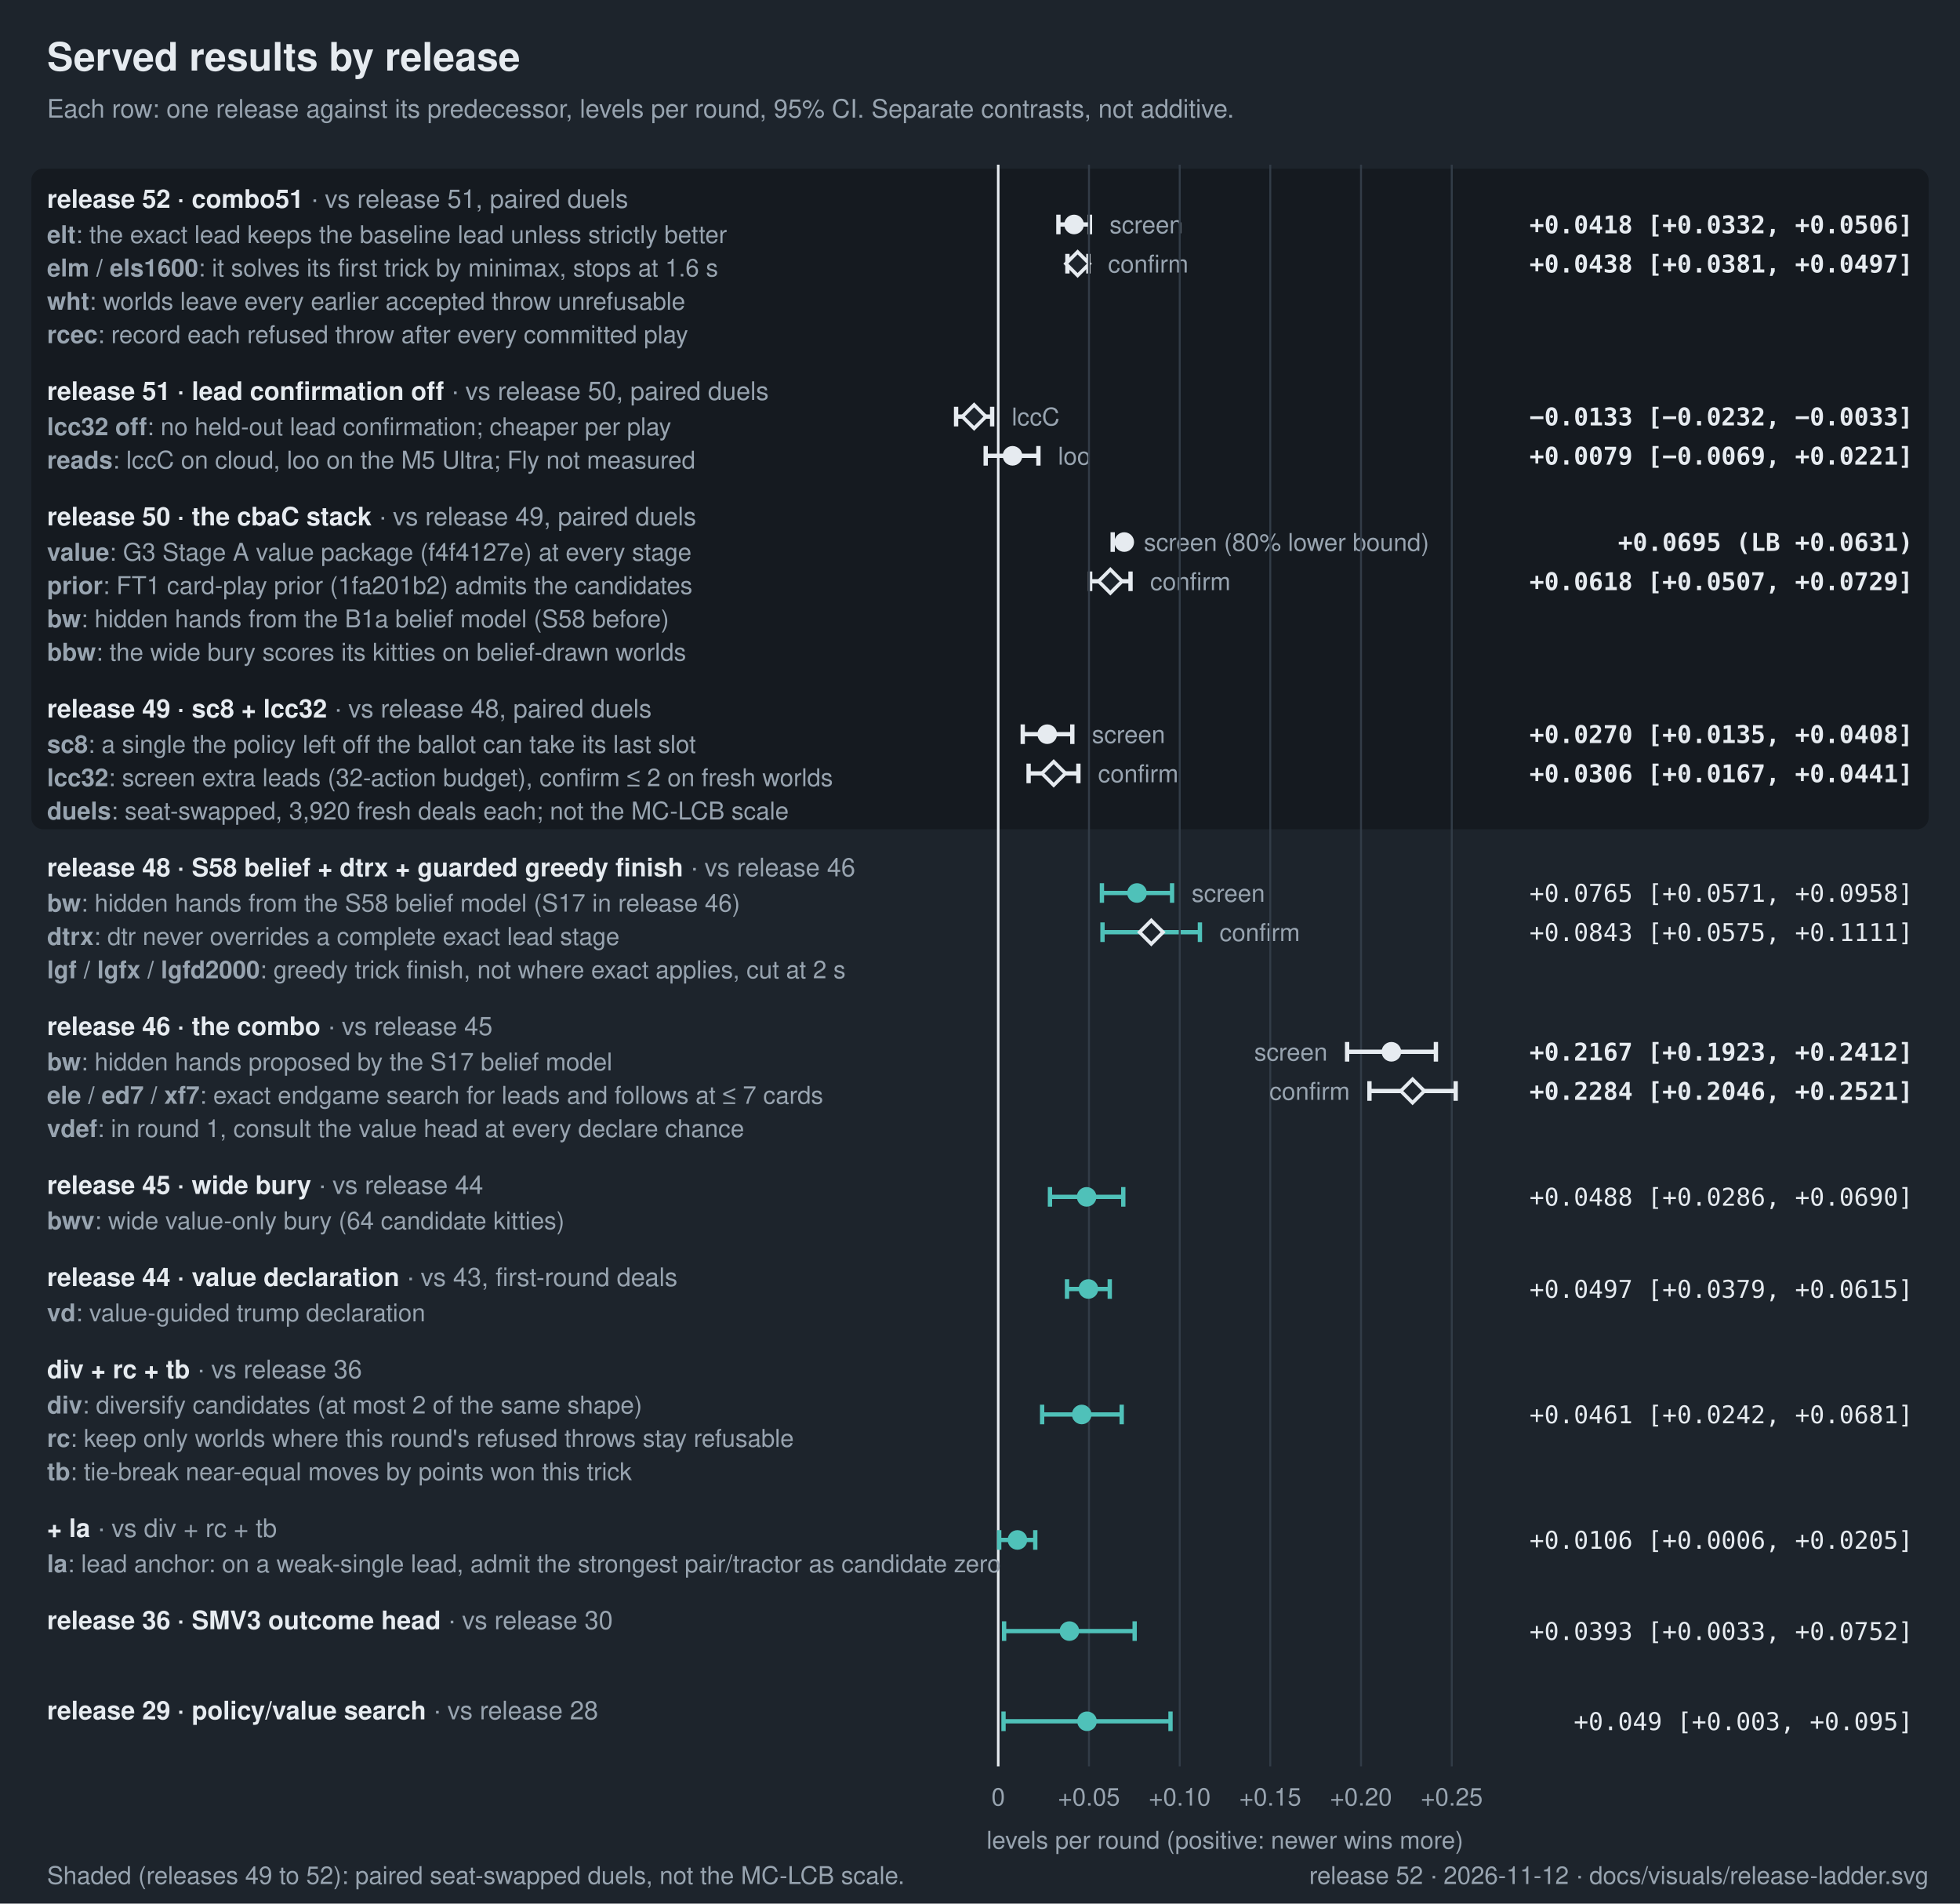
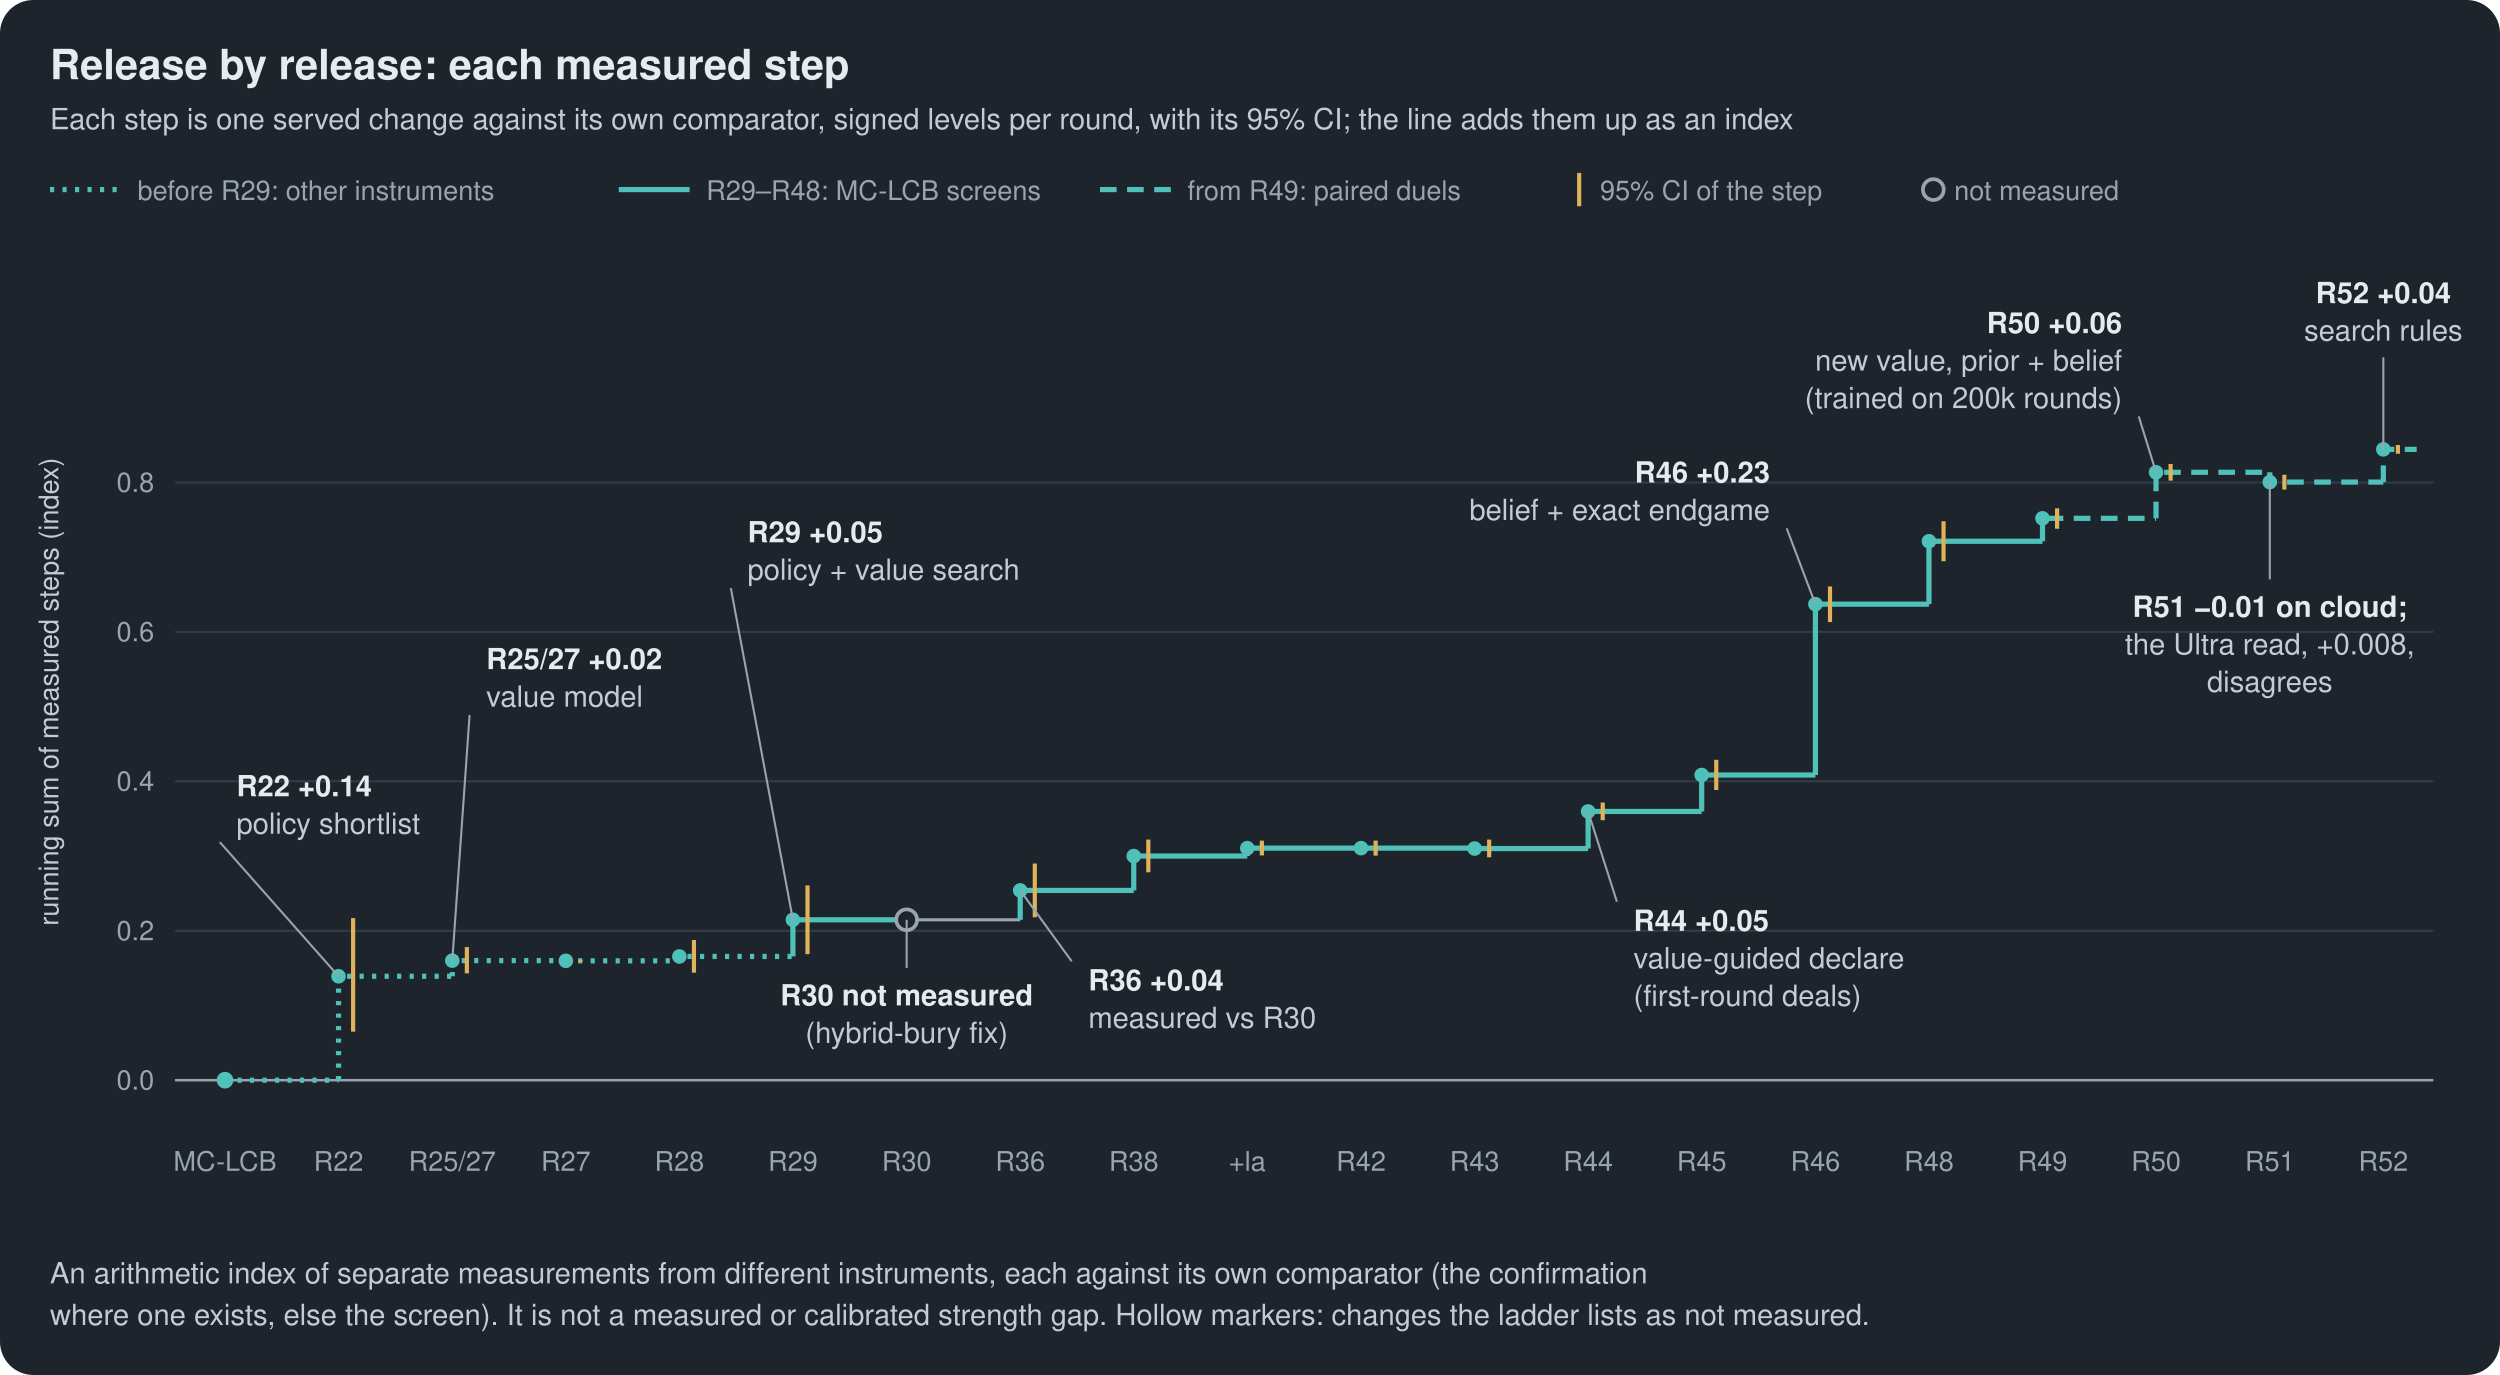
- <svg xmlns="http://www.w3.org/2000/svg" viewBox="0 0 1000 971" width="1000" height="971" role="img" aria-label="Forest plot of served results by release, levels per round with 95% CI: release 52 combo51 (elt, elm, els1600, wht, rcec) vs 51, screen +0.0418 [+0.0332, +0.0506], confirmation +0.0438 [+0.0381, +0.0497] (paired duels); release 51 lead confirmation off vs 50, lccC −0.0133 [−0.0232, −0.0033] on cloud and loo +0.0079 [−0.0069, +0.0221] on the M5 Ultra, Fly not measured (paired duels); release 50 cbaC stack vs 49, screen +0.0695 (one-sided 80% lower bound +0.0631), confirmation +0.0618 [+0.0507, +0.0729] (paired duels); release 49 sc8 + lcc32 vs 48 +0.0270 [+0.0135, +0.0408], confirmation +0.0306 [+0.0167, +0.0441] (paired head-to-head duels, a different instrument); release 48 S58 belief + dtrx + guarded greedy finish vs 46 +0.0765 [+0.0571, +0.0958], confirmation +0.0843 [+0.0575, +0.1111]; release 46 combo vs 45 +0.2167 [+0.1923, +0.2412], confirmation +0.2284 [+0.2046, +0.2521]; release 45 wide bury vs 44 +0.0488 [+0.0286, +0.0690]; release 44 value declaration vs 43 +0.0497 [+0.0379, +0.0615]; div+rc+tb vs release 36 +0.0461 [+0.0242, +0.0681]; +la +0.0106 [+0.0006, +0.0205]; release 36 SMV3 outcome head vs 30 +0.0393 [+0.0033, +0.0752]; release 29 policy/value search vs 28 +0.049 [+0.003, +0.095]. Each rule token is glossed under its row. Shaded rows (releases 49 to 52) are paired duels; rows up to release 48 are contrasts through a common MC-LCB control; separate contrasts; not additive.">
-   <style>text{font-family:-apple-system,BlinkMacSystemFont,"Segoe UI",Helvetica,Arial,sans-serif;fill:#e6ebf0;font-size:13px}.bg{fill:#1d242c}.mut{fill:#98a4b0}.b{font-weight:600}.ttl{font-size:20px;font-weight:600}.h{font-size:15px;font-weight:600}.hdr{font-size:12.5px;font-weight:600;letter-spacing:.06em;fill:#98a4b0}.sm{font-size:12.5px}.it{font-style:italic}.edge{stroke:#323c47;stroke-width:1.5;fill:none}.edge.strong{stroke:#aab8c8}.edgebel{stroke:#b39cf0;stroke-width:1.5;fill:none}.edgeex{stroke:#ef8fbe;stroke-width:1.5;fill:none}.arrow{stroke:#aab8c8;stroke-width:1.6;fill:none}.ah{fill:#aab8c8}.world{fill:#2b3642;stroke:#aab8c8;stroke-width:1.3}.worldx{fill:#1d242c;stroke:#323c47;stroke-width:1.3}.thumb{stroke:#aab8c8;stroke-width:1.6;stroke-linecap:round}.xmark{stroke:#e07a6c;stroke-width:2;stroke-linecap:round}.badt{fill:#e07a6c}.goodt{fill:#6fc491}.cand{fill:#1d242c;stroke:#e6ebf0;stroke-width:1.5}.card{fill:#1d242c;stroke:#aab8c8;stroke-width:1}.red{fill:#f08a80}.play{fill:#e0b25a}.playtrack{fill:#3f321a}.net{fill:#4fc1b9}.nett{fill:#4fc1b9}.root{fill:#e6ebf0}.inkf{fill:#e6ebf0}.mutf{fill:#98a4b0}.rulef{fill:#323c47}.paperf{fill:#151a20}.panelf{fill:#1d242c}.bel{fill:#b39cf0}.belt{fill:#b39cf0}.belsoft{fill:#2c2442;stroke:#b39cf0;stroke-width:1.3}.ex{fill:#ef8fbe}.ext{fill:#ef8fbe}.exsoft{fill:#3f1f2e;stroke:#ef8fbe;stroke-width:1.3}.exline{stroke:#ef8fbe;stroke-width:1.5;fill:none}.exnode{fill:#1d242c;stroke:#ef8fbe;stroke-width:1.5}.vd{fill:#7fb8ef}.vdt{fill:#7fb8ef}.vdsoft{fill:#1b2e44;stroke:#7fb8ef;stroke-width:1.3}.wd{fill:#aab8c8}.wdt{fill:#aab8c8}.wdsoft{fill:#2b3642;stroke:#aab8c8;stroke-width:1.3}.axis{stroke:#98a4b0;stroke-width:1;fill:none}.grid{stroke:#323c47;stroke-width:1;fill:none}.zero{stroke:#e6ebf0;stroke-width:1.3;fill:none}.ring{fill:none;stroke:#e6ebf0;stroke-width:1.8}.ringex{fill:none;stroke:#ef8fbe;stroke-width:2}.panelbox{fill:#151a20;stroke:#323c47;stroke-width:1}.dash{fill:#1d242c;stroke:#aab8c8;stroke-width:1.5;stroke-dasharray:5 4}.stage{fill:#1d242c;stroke:#aab8c8;stroke-width:1.4}.stagej{fill:#2b3642;stroke:#aab8c8;stroke-width:1.4}.lineink{stroke:#e6ebf0;stroke-width:2.2;fill:none}.linemut{stroke:#98a4b0;stroke-width:1.2;fill:none}.linebel{stroke:#b39cf0;stroke-width:2.2;fill:none}.linevd{stroke:#7fb8ef;stroke-width:2.2;fill:none}.linewd{stroke:#aab8c8;stroke-width:2.2;fill:none}.lineex{stroke:#ef8fbe;stroke-width:2.2;fill:none}.linenet{stroke:#4fc1b9;stroke-width:2.2;fill:none}.chipt{font-size:12.5px;font-weight:700;letter-spacing:.05em;fill:#1d242c}.netbox{fill:#173f3d;stroke:#4fc1b9;stroke-width:1.5}.netlayer{stroke:#4fc1b9;stroke-width:3;stroke-linecap:round}.netwire{stroke:#4fc1b9;stroke-width:0.8;opacity:.6}.cardatt{fill:#1d242c;stroke:#e07a6c;stroke-width:1.3}.cone{fill:#323c47;fill-opacity:.35}.conel{stroke:#98a4b0;stroke-width:1;stroke-dasharray:3 3;fill:none}.mono{font-family:ui-monospace,SFMono-Regular,Menlo,Consolas,monospace}</style>
-   <defs>
-     <marker id="ar6" viewBox="0 0 10 10" refX="9" refY="5" markerWidth="7" markerHeight="7" orient="auto">
-       <path d="M0,0 L10,5 L0,10 z" class="ah" />
-     </marker>
-   </defs>
-   <rect x="0.0" y="0.0" width="1000.0" height="971.0" class="bg" />
-   <text x="24.0" y="36.0" class="ttl">Served results by release</text>
-   <text x="24.0" y="60.0" class="mut">Each row: one release against its predecessor, levels per round, 95% CI. Separate contrasts, not additive.</text>
-   <rect x="16.0" y="86.0" width="968.0" height="337.0" rx="6" class="paperf" />
-   <text x="24.0" y="106.0" class="b">release 52 · combo51 <tspan class="mut" style="font-weight:400">· vs release 51, paired duels</tspan>
-   </text>
-   <text x="24.0" y="124.0" class="sm mut">
-     <tspan class="b">elt</tspan>: the exact lead keeps the baseline lead unless strictly better</text>
-   <text x="24.0" y="141.0" class="sm mut">
-     <tspan class="b">elm / els1600</tspan>: it solves its first trick by minimax, stops at 1.6 s</text>
-   <text x="24.0" y="158.0" class="sm mut">
-     <tspan class="b">wht</tspan>: worlds leave every earlier accepted throw unrefusable</text>
-   <text x="24.0" y="175.0" class="sm mut">
-     <tspan class="b">rcec</tspan>: record each refused throw after every committed play</text>
-   <line x1="540.0" y1="114.5" x2="556.1" y2="114.5" class="lineink" />
-   <line x1="540.0" y1="109.5" x2="540.0" y2="119.5" class="lineink" />
-   <line x1="556.1" y1="109.5" x2="556.1" y2="119.5" class="lineink" />
-   <circle cx="548.0" cy="114.5" r="5" class="inkf" />
-   <text x="566.1" y="119.0" class="sm mut">screen</text>
-   <text x="976.0" y="119.0" class="mono sm b" text-anchor="end">+0.0418 [+0.0332, +0.0506]</text>
-   <line x1="544.6" y1="134.5" x2="555.3" y2="134.5" class="lineink" />
-   <line x1="544.6" y1="129.5" x2="544.6" y2="139.5" class="lineink" />
-   <line x1="555.3" y1="129.5" x2="555.3" y2="139.5" class="lineink" />
-   <path d="M549.8,128.5 L555.8,134.5 L549.8,140.5 L543.8,134.5 z" class="panelf" />
-   <path d="M549.8,128.5 L555.8,134.5 L549.8,140.5 L543.8,134.5 z" class="ring" />
-   <text x="565.3" y="139.0" class="sm mut">confirm</text>
-   <text x="976.0" y="139.0" class="mono sm b" text-anchor="end">+0.0438 [+0.0381, +0.0497]</text>
-   <text x="24.0" y="204.0" class="b">release 51 · lead confirmation off <tspan class="mut" style="font-weight:400">· vs release 50, paired duels</tspan>
-   </text>
-   <text x="24.0" y="222.0" class="sm mut">
-     <tspan class="b">lcc32 off</tspan>: no held-out lead confirmation; cheaper per play</text>
-   <text x="24.0" y="239.0" class="sm mut">
-     <tspan class="b">reads</tspan>: lccC on cloud, loo on the M5 Ultra; Fly not measured</text>
-   <line x1="487.8" y1="212.5" x2="506.2" y2="212.5" class="lineink" />
-   <line x1="487.8" y1="207.5" x2="487.8" y2="217.5" class="lineink" />
-   <line x1="506.2" y1="207.5" x2="506.2" y2="217.5" class="lineink" />
-   <path d="M497.0,206.5 L503.0,212.5 L497.0,218.5 L491.0,212.5 z" class="panelf" />
-   <path d="M497.0,206.5 L503.0,212.5 L497.0,218.5 L491.0,212.5 z" class="ring" />
-   <text x="516.2" y="217.0" class="sm mut">lccC</text>
-   <text x="976.0" y="217.0" class="mono sm b" text-anchor="end">−0.0133 [−0.0232, −0.0033]</text>
-   <line x1="502.9" y1="232.5" x2="529.8" y2="232.5" class="lineink" />
-   <line x1="502.9" y1="227.5" x2="502.9" y2="237.5" class="lineink" />
-   <line x1="529.8" y1="227.5" x2="529.8" y2="237.5" class="lineink" />
-   <circle cx="516.6" cy="232.5" r="5" class="inkf" />
-   <text x="539.8" y="237.0" class="sm mut">loo</text>
-   <text x="976.0" y="237.0" class="mono sm b" text-anchor="end">+0.0079 [−0.0069, +0.0221]</text>
-   <text x="24.0" y="268.0" class="b">release 50 · the cbaC stack <tspan class="mut" style="font-weight:400">· vs release 49, paired duels</tspan>
-   </text>
-   <text x="24.0" y="286.0" class="sm mut">
-     <tspan class="b">value</tspan>: G3 Stage A value package (f4f4127e) at every stage</text>
-   <text x="24.0" y="303.0" class="sm mut">
-     <tspan class="b">prior</tspan>: FT1 card-play prior (1fa201b2) admits the candidates</text>
-   <text x="24.0" y="320.0" class="sm mut">
-     <tspan class="b">bw</tspan>: hidden hands from the B1a belief model (S58 before)</text>
-   <text x="24.0" y="337.0" class="sm mut">
-     <tspan class="b">bbw</tspan>: the wide bury scores its kitties on belief-drawn worlds</text>
-   <line x1="567.7" y1="276.5" x2="573.6" y2="276.5" class="lineink" />
-   <line x1="567.7" y1="271.5" x2="567.7" y2="281.5" class="lineink" />
-   <circle cx="573.6" cy="276.5" r="5" class="inkf" />
-   <text x="583.6" y="281.0" class="sm mut">screen (80% lower bound)</text>
-   <text x="976.0" y="281.0" class="mono sm b" text-anchor="end">+0.0695 (LB +0.0631)</text>
-   <line x1="556.2" y1="296.5" x2="576.8" y2="296.5" class="lineink" />
-   <line x1="556.2" y1="291.5" x2="556.2" y2="301.5" class="lineink" />
-   <line x1="576.8" y1="291.5" x2="576.8" y2="301.5" class="lineink" />
-   <path d="M566.5,290.5 L572.5,296.5 L566.5,302.5 L560.5,296.5 z" class="panelf" />
-   <path d="M566.5,290.5 L572.5,296.5 L566.5,302.5 L560.5,296.5 z" class="ring" />
-   <text x="586.8" y="301.0" class="sm mut">confirm</text>
-   <text x="976.0" y="301.0" class="mono sm b" text-anchor="end">+0.0618 [+0.0507, +0.0729]</text>
-   <text x="24.0" y="366.0" class="b">release 49 · sc8 + lcc32 <tspan class="mut" style="font-weight:400">· vs release 48, paired duels</tspan>
-   </text>
-   <text x="24.0" y="384.0" class="sm mut">
-     <tspan class="b">sc8</tspan>: a single the policy left off the ballot can take its last slot</text>
-   <text x="24.0" y="401.0" class="sm mut">
-     <tspan class="b">lcc32</tspan>: screen extra leads (32-action budget), confirm ≤ 2 on fresh worlds</text>
-   <text x="24.0" y="418.0" class="sm mut">
-     <tspan class="b">duels</tspan>: seat-swapped, 3,920 fresh deals each; not the MC-LCB scale</text>
-   <line x1="521.8" y1="374.5" x2="547.1" y2="374.5" class="lineink" />
-   <line x1="521.8" y1="369.5" x2="521.8" y2="379.5" class="lineink" />
-   <line x1="547.1" y1="369.5" x2="547.1" y2="379.5" class="lineink" />
-   <circle cx="534.3" cy="374.5" r="5" class="inkf" />
-   <text x="557.1" y="379.0" class="sm mut">screen</text>
-   <text x="976.0" y="379.0" class="mono sm b" text-anchor="end">+0.0270 [+0.0135, +0.0408]</text>
-   <line x1="524.8" y1="394.5" x2="550.2" y2="394.5" class="lineink" />
-   <line x1="524.8" y1="389.5" x2="524.8" y2="399.5" class="lineink" />
-   <line x1="550.2" y1="389.5" x2="550.2" y2="399.5" class="lineink" />
-   <path d="M537.6,388.5 L543.6,394.5 L537.6,400.5 L531.6,394.5 z" class="panelf" />
-   <path d="M537.6,388.5 L543.6,394.5 L537.6,400.5 L531.6,394.5 z" class="ring" />
-   <text x="560.2" y="399.0" class="sm mut">confirm</text>
-   <text x="976.0" y="399.0" class="mono sm b" text-anchor="end">+0.0306 [+0.0167, +0.0441]</text>
-   <text x="24.0" y="447.0" class="b">release 48 · S58 belief + dtrx + guarded greedy finish <tspan class="mut" style="font-weight:400">· vs release 46</tspan>
-   </text>
-   <text x="24.0" y="465.0" class="sm mut">
-     <tspan class="b">bw</tspan>: hidden hands from the S58 belief model (S17 in release 46)</text>
-   <text x="24.0" y="482.0" class="sm mut">
-     <tspan class="b">dtrx</tspan>: dtr never overrides a complete exact lead stage</text>
-   <text x="24.0" y="499.0" class="sm mut">
-     <tspan class="b">lgf / lgfx / lgfd2000</tspan>: greedy trick finish, not where exact applies, cut at 2 s</text>
-   <line x1="562.2" y1="455.5" x2="598.0" y2="455.5" class="linenet" />
-   <line x1="562.2" y1="450.5" x2="562.2" y2="460.5" class="linenet" />
-   <line x1="598.0" y1="450.5" x2="598.0" y2="460.5" class="linenet" />
-   <circle cx="580.1" cy="455.5" r="5" class="net" />
-   <text x="608.0" y="460.0" class="sm mut">screen</text>
-   <text x="976.0" y="460.0" class="mono sm" text-anchor="end">+0.0765 [+0.0571, +0.0958]</text>
-   <line x1="562.5" y1="475.5" x2="612.2" y2="475.5" class="linenet" />
-   <line x1="562.5" y1="470.5" x2="562.5" y2="480.5" class="linenet" />
-   <line x1="612.2" y1="470.5" x2="612.2" y2="480.5" class="linenet" />
-   <path d="M587.4,469.5 L593.4,475.5 L587.4,481.5 L581.4,475.5 z" class="panelf" />
-   <path d="M587.4,469.5 L593.4,475.5 L587.4,481.5 L581.4,475.5 z" class="ring" />
-   <text x="622.2" y="480.0" class="sm mut">confirm</text>
-   <text x="976.0" y="480.0" class="mono sm" text-anchor="end">+0.0843 [+0.0575, +0.1111]</text>
-   <line x1="509.3" y1="84.0" x2="509.3" y2="901.0" class="zero" />
-   <text x="509.3" y="921.0" class="sm mut" text-anchor="middle">0</text>
-   <line x1="555.6" y1="84.0" x2="555.6" y2="901.0" class="grid" />
-   <text x="555.6" y="921.0" class="sm mut" text-anchor="middle">+0.05</text>
-   <line x1="601.9" y1="84.0" x2="601.9" y2="901.0" class="grid" />
-   <text x="601.9" y="921.0" class="sm mut" text-anchor="middle">+0.10</text>
-   <line x1="648.1" y1="84.0" x2="648.1" y2="901.0" class="grid" />
-   <text x="648.1" y="921.0" class="sm mut" text-anchor="middle">+0.15</text>
-   <line x1="694.4" y1="84.0" x2="694.4" y2="901.0" class="grid" />
-   <text x="694.4" y="921.0" class="sm mut" text-anchor="middle">+0.20</text>
-   <line x1="740.7" y1="84.0" x2="740.7" y2="901.0" class="grid" />
-   <text x="740.7" y="921.0" class="sm mut" text-anchor="middle">+0.25</text>
-   <text x="625.0" y="943.0" class="sm mut" text-anchor="middle">levels per round (positive: newer wins more)</text>
-   <text x="24.0" y="528.0" class="b">release 46 · the combo <tspan class="mut" style="font-weight:400">· vs release 45</tspan>
-   </text>
-   <text x="24.0" y="546.0" class="sm mut">
-     <tspan class="b">bw</tspan>: hidden hands proposed by the S17 belief model</text>
-   <text x="24.0" y="563.0" class="sm mut">
-     <tspan class="b">ele / ed7 / xf7</tspan>: exact endgame search for leads and follows at ≤ 7 cards</text>
-   <text x="24.0" y="580.0" class="sm mut">
-     <tspan class="b">vdef</tspan>: in round 1, consult the value head at every declare chance</text>
-   <line x1="687.3" y1="536.5" x2="732.6" y2="536.5" class="lineink" />
-   <line x1="687.3" y1="531.5" x2="687.3" y2="541.5" class="lineink" />
-   <line x1="732.6" y1="531.5" x2="732.6" y2="541.5" class="lineink" />
-   <circle cx="709.9" cy="536.5" r="5" class="inkf" />
-   <text x="677.3" y="541.0" class="sm mut" text-anchor="end">screen</text>
-   <text x="976.0" y="541.0" class="mono sm b" text-anchor="end">+0.2167 [+0.1923, +0.2412]</text>
-   <line x1="698.7" y1="556.5" x2="742.7" y2="556.5" class="lineink" />
-   <line x1="698.7" y1="551.5" x2="698.7" y2="561.5" class="lineink" />
-   <line x1="742.7" y1="551.5" x2="742.7" y2="561.5" class="lineink" />
-   <path d="M720.7,550.5 L726.7,556.5 L720.7,562.5 L714.7,556.5 z" class="panelf" />
-   <path d="M720.7,550.5 L726.7,556.5 L720.7,562.5 L714.7,556.5 z" class="ring" />
-   <text x="688.7" y="561.0" class="sm mut" text-anchor="end">confirm</text>
-   <text x="976.0" y="561.0" class="mono sm b" text-anchor="end">+0.2284 [+0.2046, +0.2521]</text>
-   <text x="24.0" y="609.0" class="b">release 45 · wide bury <tspan class="mut" style="font-weight:400">· vs release 44</tspan>
-   </text>
-   <text x="24.0" y="627.0" class="sm mut">
-     <tspan class="b">bwv</tspan>: wide value-only bury (64 candidate kitties)</text>
-   <line x1="535.7" y1="610.5" x2="573.1" y2="610.5" class="linenet" />
-   <line x1="535.7" y1="605.5" x2="535.7" y2="615.5" class="linenet" />
-   <line x1="573.1" y1="605.5" x2="573.1" y2="615.5" class="linenet" />
-   <circle cx="554.4" cy="610.5" r="5" class="net" />
-   <text x="976.0" y="615.0" class="mono sm" text-anchor="end">+0.0488 [+0.0286, +0.0690]</text>
-   <text x="24.0" y="656.0" class="b">release 44 · value declaration <tspan class="mut" style="font-weight:400">· vs 43, first-round deals</tspan>
-   </text>
-   <text x="24.0" y="674.0" class="sm mut">
-     <tspan class="b">vd</tspan>: value-guided trump declaration</text>
-   <line x1="544.4" y1="657.5" x2="566.2" y2="657.5" class="linenet" />
-   <line x1="544.4" y1="652.5" x2="544.4" y2="662.5" class="linenet" />
-   <line x1="566.2" y1="652.5" x2="566.2" y2="662.5" class="linenet" />
-   <circle cx="555.3" cy="657.5" r="5" class="net" />
-   <text x="976.0" y="662.0" class="mono sm" text-anchor="end">+0.0497 [+0.0379, +0.0615]</text>
-   <text x="24.0" y="703.0" class="b">div + rc + tb <tspan class="mut" style="font-weight:400">· vs release 36</tspan>
-   </text>
-   <text x="24.0" y="721.0" class="sm mut">
-     <tspan class="b">div</tspan>: diversify candidates (at most 2 of the same shape)</text>
-   <text x="24.0" y="738.0" class="sm mut">
-     <tspan class="b">rc</tspan>: keep only worlds where this round's refused throws stay refusable</text>
-   <text x="24.0" y="755.0" class="sm mut">
-     <tspan class="b">tb</tspan>: tie-break near-equal moves by points won this trick</text>
-   <line x1="531.7" y1="721.5" x2="572.3" y2="721.5" class="linenet" />
-   <line x1="531.7" y1="716.5" x2="531.7" y2="726.5" class="linenet" />
-   <line x1="572.3" y1="716.5" x2="572.3" y2="726.5" class="linenet" />
-   <circle cx="551.9" cy="721.5" r="5" class="net" />
-   <text x="976.0" y="726.0" class="mono sm" text-anchor="end">+0.0461 [+0.0242, +0.0681]</text>
-   <text x="24.0" y="784.0" class="b">+ la <tspan class="mut" style="font-weight:400">· vs div + rc + tb</tspan>
-   </text>
-   <text x="24.0" y="802.0" class="sm mut">
-     <tspan class="b">la</tspan>: lead anchor: on a weak-single lead, admit the strongest pair/tractor as candidate zero</text>
-   <line x1="509.8" y1="785.5" x2="528.2" y2="785.5" class="linenet" />
-   <line x1="509.8" y1="780.5" x2="509.8" y2="790.5" class="linenet" />
-   <line x1="528.2" y1="780.5" x2="528.2" y2="790.5" class="linenet" />
-   <circle cx="519.1" cy="785.5" r="5" class="net" />
-   <text x="976.0" y="790.0" class="mono sm" text-anchor="end">+0.0106 [+0.0006, +0.0205]</text>
-   <text x="24.0" y="831.0" class="b">release 36 · SMV3 outcome head <tspan class="mut" style="font-weight:400">· vs release 30</tspan>
-   </text>
-   <line x1="512.3" y1="832.0" x2="578.9" y2="832.0" class="linenet" />
-   <line x1="512.3" y1="827.0" x2="512.3" y2="837.0" class="linenet" />
-   <line x1="578.9" y1="827.0" x2="578.9" y2="837.0" class="linenet" />
-   <circle cx="545.6" cy="832.0" r="5" class="net" />
-   <text x="976.0" y="836.5" class="mono sm" text-anchor="end">+0.0393 [+0.0033, +0.0752]</text>
-   <text x="24.0" y="877.0" class="b">release 29 · policy/value search <tspan class="mut" style="font-weight:400">· vs release 28</tspan>
-   </text>
-   <line x1="512.0" y1="878.0" x2="597.2" y2="878.0" class="linenet" />
-   <line x1="512.0" y1="873.0" x2="512.0" y2="883.0" class="linenet" />
-   <line x1="597.2" y1="873.0" x2="597.2" y2="883.0" class="linenet" />
-   <circle cx="554.6" cy="878.0" r="5" class="net" />
-   <text x="976.0" y="882.5" class="mono sm" text-anchor="end">+0.049 [+0.003, +0.095]</text>
-   <text x="24.0" y="961.0" class="mut sm">Shaded (releases 49 to 52): paired seat-swapped duels, not the MC-LCB scale.</text>
-   <text x="984.0" y="961.0" class="mut sm" text-anchor="end">release 52 · 2026-11-12 · docs/visuals/release-ladder.svg</text>
+ <svg xmlns="http://www.w3.org/2000/svg" viewBox="0 0 1200 660" width="1200" height="660" role="img" aria-label="Step chart, by release, of each served change's measured step against its own comparator in signed levels per round, with 95% CI whiskers, and a line that adds the steps up as an arithmetic index. Dotted before release 29 (other instruments), solid for MC-LCB common-control screens from release 29 to 48, dashed for paired head-to-head duels from release 49. Callouts: release 22 +0.14, policy shortlist; release 25/27 +0.02, value model; release 29 +0.05, policy plus value search; release 30 not measured; release 36 +0.04, measured against release 30; release 44 +0.05, value-guided declare, first-round deals; release 46 +0.23, belief plus exact endgame; release 50 +0.06, new value, prior and belief, trained on 200k rounds; release 51 −0.01 on cloud, where the Ultra read, +0.008, disagrees; release 52 +0.04, search rules. An arithmetic index of separate measurements from different instruments, each against its own comparator (the confirmation where one exists, else the screen). It is not a measured or calibrated strength gap. Hollow markers: changes the ladder lists as not measured.">
+   <style>.bg{fill:#1d242c}.h1{font:600 20px -apple-system, BlinkMacSystemFont, 'Segoe UI', Helvetica, Arial, sans-serif;fill:#e6ebf0}.s{font:14px -apple-system, BlinkMacSystemFont, 'Segoe UI', Helvetica, Arial, sans-serif;fill:#c3ccd5}.tick{font:13px -apple-system, BlinkMacSystemFont, 'Segoe UI', Helvetica, Arial, sans-serif;fill:#98a4b0}.axis{font:13px -apple-system, BlinkMacSystemFont, 'Segoe UI', Helvetica, Arial, sans-serif;fill:#c3ccd5}.rel{font:600 14px -apple-system, BlinkMacSystemFont, 'Segoe UI', Helvetica, Arial, sans-serif;fill:#e6ebf0}.note{font:14px -apple-system, BlinkMacSystemFont, 'Segoe UI', Helvetica, Arial, sans-serif;fill:#c3ccd5}.grid{stroke:#323c47;stroke-width:1}.zero{stroke:#98a4b0;stroke-width:1.2}.line{stroke:#4fc1b9;stroke-width:2.5;fill:none}.ci{stroke:#e0b25a;stroke-width:2}.dot{fill:#4fc1b9}.hollow{fill:#1d242c;stroke:#98a4b0;stroke-width:1.8}.lead{stroke:#98a4b0;stroke-width:1;fill:none}.gap{stroke:#98a4b0;stroke-width:1.5}</style>
+   <rect class="bg" x="0" y="0" width="1200" height="660" rx="16" />
+   <text x="24" y="38" class="h1">Release by release: each measured step</text>
+   <text x="24" y="62" class="s">Each step is one served change against its own comparator, signed levels per round, with its 95% CI; the line adds them up as an index</text>
+   <line class="line" x1="24" x2="58" y1="91" y2="91" stroke-dasharray="2 4" />
+   <text x="66" y="96" class="tick">before R29: other instruments</text>
+   <line class="line" x1="297" x2="331" y1="91" y2="91" />
+   <text x="339" y="96" class="tick">R29–R48: MC-LCB screens</text>
+   <line class="line" x1="528" x2="562" y1="91" y2="91" stroke-dasharray="8 5" />
+   <text x="570" y="96" class="tick">from R49: paired duels</text>
+   <line class="ci" x1="758" x2="758" y1="83" y2="99" />
+   <text x="768" y="96" class="tick">95% CI of the step</text>
+   <circle class="hollow" cx="928" cy="91" r="5" />
+   <text x="938" y="96" class="tick">not measured</text>
+   <line class="zero" x1="84" x2="1168" y1="518.5" y2="518.5" />
+   <text x="74" y="523" class="tick" text-anchor="end">0.0</text>
+   <line class="grid" x1="84" x2="1168" y1="446.8" y2="446.8" />
+   <text x="74" y="451.3" class="tick" text-anchor="end">0.2</text>
+   <line class="grid" x1="84" x2="1168" y1="375" y2="375" />
+   <text x="74" y="379.5" class="tick" text-anchor="end">0.4</text>
+   <line class="grid" x1="84" x2="1168" y1="303.3" y2="303.3" />
+   <text x="74" y="307.8" class="tick" text-anchor="end">0.6</text>
+   <line class="grid" x1="84" x2="1168" y1="231.6" y2="231.6" />
+   <text x="74" y="236.1" class="tick" text-anchor="end">0.8</text>
+   <text class="axis" text-anchor="middle" transform="translate(28 332) rotate(-90)">running sum of measured steps (index)</text>
+   <text x="108" y="562" class="tick" text-anchor="middle">MC-LCB</text>
+   <text x="162.5" y="562" class="tick" text-anchor="middle">R22</text>
+   <line class="line" x1="108" x2="162.5" y1="518.5" y2="518.5" stroke-dasharray="2 4" />
+   <path class="line" d="M162.5 518.5 V468.6 H217.1" stroke-dasharray="2 4" />
+   <line class="ci" x1="169.5" x2="169.5" y1="495.2" y2="440.7" />
+   <text x="217.1" y="562" class="tick" text-anchor="middle">R25/27</text>
+   <path class="line" d="M217.1 468.6 V461.1 H271.6" stroke-dasharray="2 4" />
+   <line class="ci" x1="224.1" x2="224.1" y1="467.2" y2="454.6" />
+   <text x="271.6" y="562" class="tick" text-anchor="middle">R27</text>
+   <path class="line" d="M271.6 461.1 V461.2 H326.1" stroke-dasharray="2 4" />
+   <line class="ci" x1="278.6" x2="278.6" y1="461.7" y2="460.7" />
+   <text x="326.1" y="562" class="tick" text-anchor="middle">R28</text>
+   <path class="line" d="M326.1 461.2 V459.1 H380.6" stroke-dasharray="2 4" />
+   <line class="ci" x1="333.1" x2="333.1" y1="466.9" y2="451.2" />
+   <text x="380.6" y="562" class="tick" text-anchor="middle">R29</text>
+   <path class="line" d="M380.6 459.1 V441.5 H435.2" />
+   <line class="ci" x1="387.6" x2="387.6" y1="458" y2="425" />
+   <text x="435.2" y="562" class="tick" text-anchor="middle">R30</text>
+   <line class="gap" x1="435.2" x2="489.7" y1="441.5" y2="441.5" />
+   <text x="489.7" y="562" class="tick" text-anchor="middle">R36</text>
+   <path class="line" d="M489.7 441.5 V427.4 H544.2" />
+   <line class="ci" x1="496.7" x2="496.7" y1="440.3" y2="414.5" />
+   <text x="544.2" y="562" class="tick" text-anchor="middle">R38</text>
+   <path class="line" d="M544.2 427.4 V410.9 H598.7" />
+   <line class="ci" x1="551.2" x2="551.2" y1="418.7" y2="403" />
+   <text x="598.7" y="562" class="tick" text-anchor="middle">+la</text>
+   <path class="line" d="M598.7 410.9 V407.1 H653.3" />
+   <line class="ci" x1="605.7" x2="605.7" y1="410.6" y2="403.5" />
+   <text x="653.3" y="562" class="tick" text-anchor="middle">R42</text>
+   <path class="line" d="M653.3 407.1 V407.1 H707.8" />
+   <line class="ci" x1="660.3" x2="660.3" y1="410.7" y2="403.5" />
+   <text x="707.8" y="562" class="tick" text-anchor="middle">R43</text>
+   <path class="line" d="M707.8 407.1 V407.3 H762.3" />
+   <line class="ci" x1="714.8" x2="714.8" y1="411.5" y2="403" />
+   <text x="762.3" y="562" class="tick" text-anchor="middle">R44</text>
+   <path class="line" d="M762.3 407.3 V389.5 H816.8" />
+   <line class="ci" x1="769.3" x2="769.3" y1="393.7" y2="385.2" />
+   <text x="816.8" y="562" class="tick" text-anchor="middle">R45</text>
+   <path class="line" d="M816.8 389.5 V372 H871.4" />
+   <line class="ci" x1="823.8" x2="823.8" y1="379.2" y2="364.7" />
+   <text x="871.4" y="562" class="tick" text-anchor="middle">R46</text>
+   <path class="line" d="M871.4 372 V290 H925.9" />
+   <line class="ci" x1="878.4" x2="878.4" y1="298.6" y2="281.5" />
+   <text x="925.9" y="562" class="tick" text-anchor="middle">R48</text>
+   <path class="line" d="M925.9 290 V259.8 H980.4" />
+   <line class="ci" x1="932.9" x2="932.9" y1="269.4" y2="250.2" />
+   <text x="980.4" y="562" class="tick" text-anchor="middle">R49</text>
+   <path class="line" d="M980.4 259.8 V248.8 H1034.9" stroke-dasharray="8 5" />
+   <line class="ci" x1="987.4" x2="987.4" y1="253.8" y2="244" />
+   <text x="1034.9" y="562" class="tick" text-anchor="middle">R50</text>
+   <path class="line" d="M1034.9 248.8 V226.7 H1089.5" stroke-dasharray="8 5" />
+   <line class="ci" x1="1041.9" x2="1041.9" y1="230.7" y2="222.7" />
+   <text x="1089.5" y="562" class="tick" text-anchor="middle">R51</text>
+   <path class="line" d="M1089.5 226.7 V231.4 H1144" stroke-dasharray="8 5" />
+   <line class="ci" x1="1096.5" x2="1096.5" y1="235" y2="227.9" />
+   <text x="1144" y="562" class="tick" text-anchor="middle">R52</text>
+   <path class="line" d="M1144 231.4 V215.7 H1160" stroke-dasharray="8 5" />
+   <line class="ci" x1="1151" x2="1151" y1="217.8" y2="213.6" />
+   <circle class="dot" cx="108" cy="518.5" r="4" />
+   <circle class="dot" cx="162.5" cy="468.6" r="3.5" />
+   <path class="lead" d="M162.5 468.6 L105.5 404.2" />
+   <text x="113.5" y="382.2" class="rel" text-anchor="start">R22 +0.14</text>
+   <text x="113.5" y="400.2" class="note" text-anchor="start">policy shortlist</text>
+   <circle class="dot" cx="217.1" cy="461.1" r="3.5" />
+   <path class="lead" d="M217.1 461.1 L225.4 343.2" />
+   <text x="233.4" y="321.2" class="rel" text-anchor="start">R25/27 +0.02</text>
+   <text x="233.4" y="339.2" class="note" text-anchor="start">value model</text>
+   <circle class="dot" cx="271.6" cy="461.2" r="3.5" />
+   <circle class="dot" cx="326.1" cy="459.1" r="3.5" />
+   <circle class="dot" cx="380.6" cy="441.5" r="3.5" />
+   <path class="lead" d="M380.6 441.5 L350.8 282.3" />
+   <text x="358.8" y="260.3" class="rel" text-anchor="start">R29 +0.05</text>
+   <text x="358.8" y="278.3" class="note" text-anchor="start">policy + value search</text>
+   <circle class="hollow" cx="435.2" cy="441.5" r="5" />
+   <path class="lead" d="M435.2 441.5 L435.2 464.6" />
+   <text x="435.2" y="482.6" class="rel" text-anchor="middle">R30 not measured</text>
+   <text x="435.2" y="500.6" class="note" text-anchor="middle">(hybrid-bury fix)</text>
+   <circle class="dot" cx="489.7" cy="427.4" r="3.5" />
+   <path class="lead" d="M489.7 427.4 L514.4 461.4" />
+   <text x="522.4" y="475.4" class="rel" text-anchor="start">R36 +0.04</text>
+   <text x="522.4" y="493.4" class="note" text-anchor="start">measured vs R30</text>
+   <circle class="dot" cx="544.2" cy="410.9" r="3.5" />
+   <circle class="dot" cx="598.7" cy="407.1" r="3.5" />
+   <circle class="dot" cx="653.3" cy="407.1" r="3.5" />
+   <circle class="dot" cx="707.8" cy="407.3" r="3.5" />
+   <circle class="dot" cx="762.3" cy="389.5" r="3.5" />
+   <path class="lead" d="M762.3 389.5 L776.1 432.8" />
+   <text x="784.1" y="446.8" class="rel" text-anchor="start">R44 +0.05</text>
+   <text x="784.1" y="464.8" class="note" text-anchor="start">value-guided declare</text>
+   <text x="784.1" y="482.8" class="note" text-anchor="start">(first-round deals)</text>
+   <circle class="dot" cx="816.8" cy="372" r="3.5" />
+   <circle class="dot" cx="871.4" cy="290" r="3.5" />
+   <path class="lead" d="M871.4 290 L857.6 253.6" />
+   <text x="849.6" y="231.6" class="rel" text-anchor="end">R46 +0.23</text>
+   <text x="849.6" y="249.6" class="note" text-anchor="end">belief + exact endgame</text>
+   <circle class="dot" cx="925.9" cy="259.8" r="3.5" />
+   <circle class="dot" cx="980.4" cy="248.8" r="3.5" />
+   <circle class="dot" cx="1034.9" cy="226.7" r="3.5" />
+   <path class="lead" d="M1034.9 226.7 L1026.6 199.9" />
+   <text x="1018.6" y="159.9" class="rel" text-anchor="end">R50 +0.06</text>
+   <text x="1018.6" y="177.9" class="note" text-anchor="end">new value, prior + belief</text>
+   <text x="1018.6" y="195.9" class="note" text-anchor="end">(trained on 200k rounds)</text>
+   <circle class="dot" cx="1089.5" cy="231.4" r="3.5" />
+   <path class="lead" d="M1089.5 231.4 L1089.5 278.1" />
+   <text x="1089.5" y="296.1" class="rel" text-anchor="middle">R51 −0.01 on cloud;</text>
+   <text x="1089.5" y="314.1" class="note" text-anchor="middle">the Ultra read, +0.008,</text>
+   <text x="1089.5" y="332.1" class="note" text-anchor="middle">disagrees</text>
+   <circle class="dot" cx="1144" cy="215.7" r="3.5" />
+   <path class="lead" d="M1144 215.7 L1144 171.5" />
+   <text x="1144" y="145.5" class="rel" text-anchor="middle">R52 +0.04</text>
+   <text x="1144" y="163.5" class="note" text-anchor="middle">search rules</text>
+   <text x="24" y="616" class="s">An arithmetic index of separate measurements from different instruments, each against its own comparator (the confirmation</text>
+   <text x="24" y="636" class="s">where one exists, else the screen). It is not a measured or calibrated strength gap. Hollow markers: changes the ladder lists as not measured.</text>
</svg>
